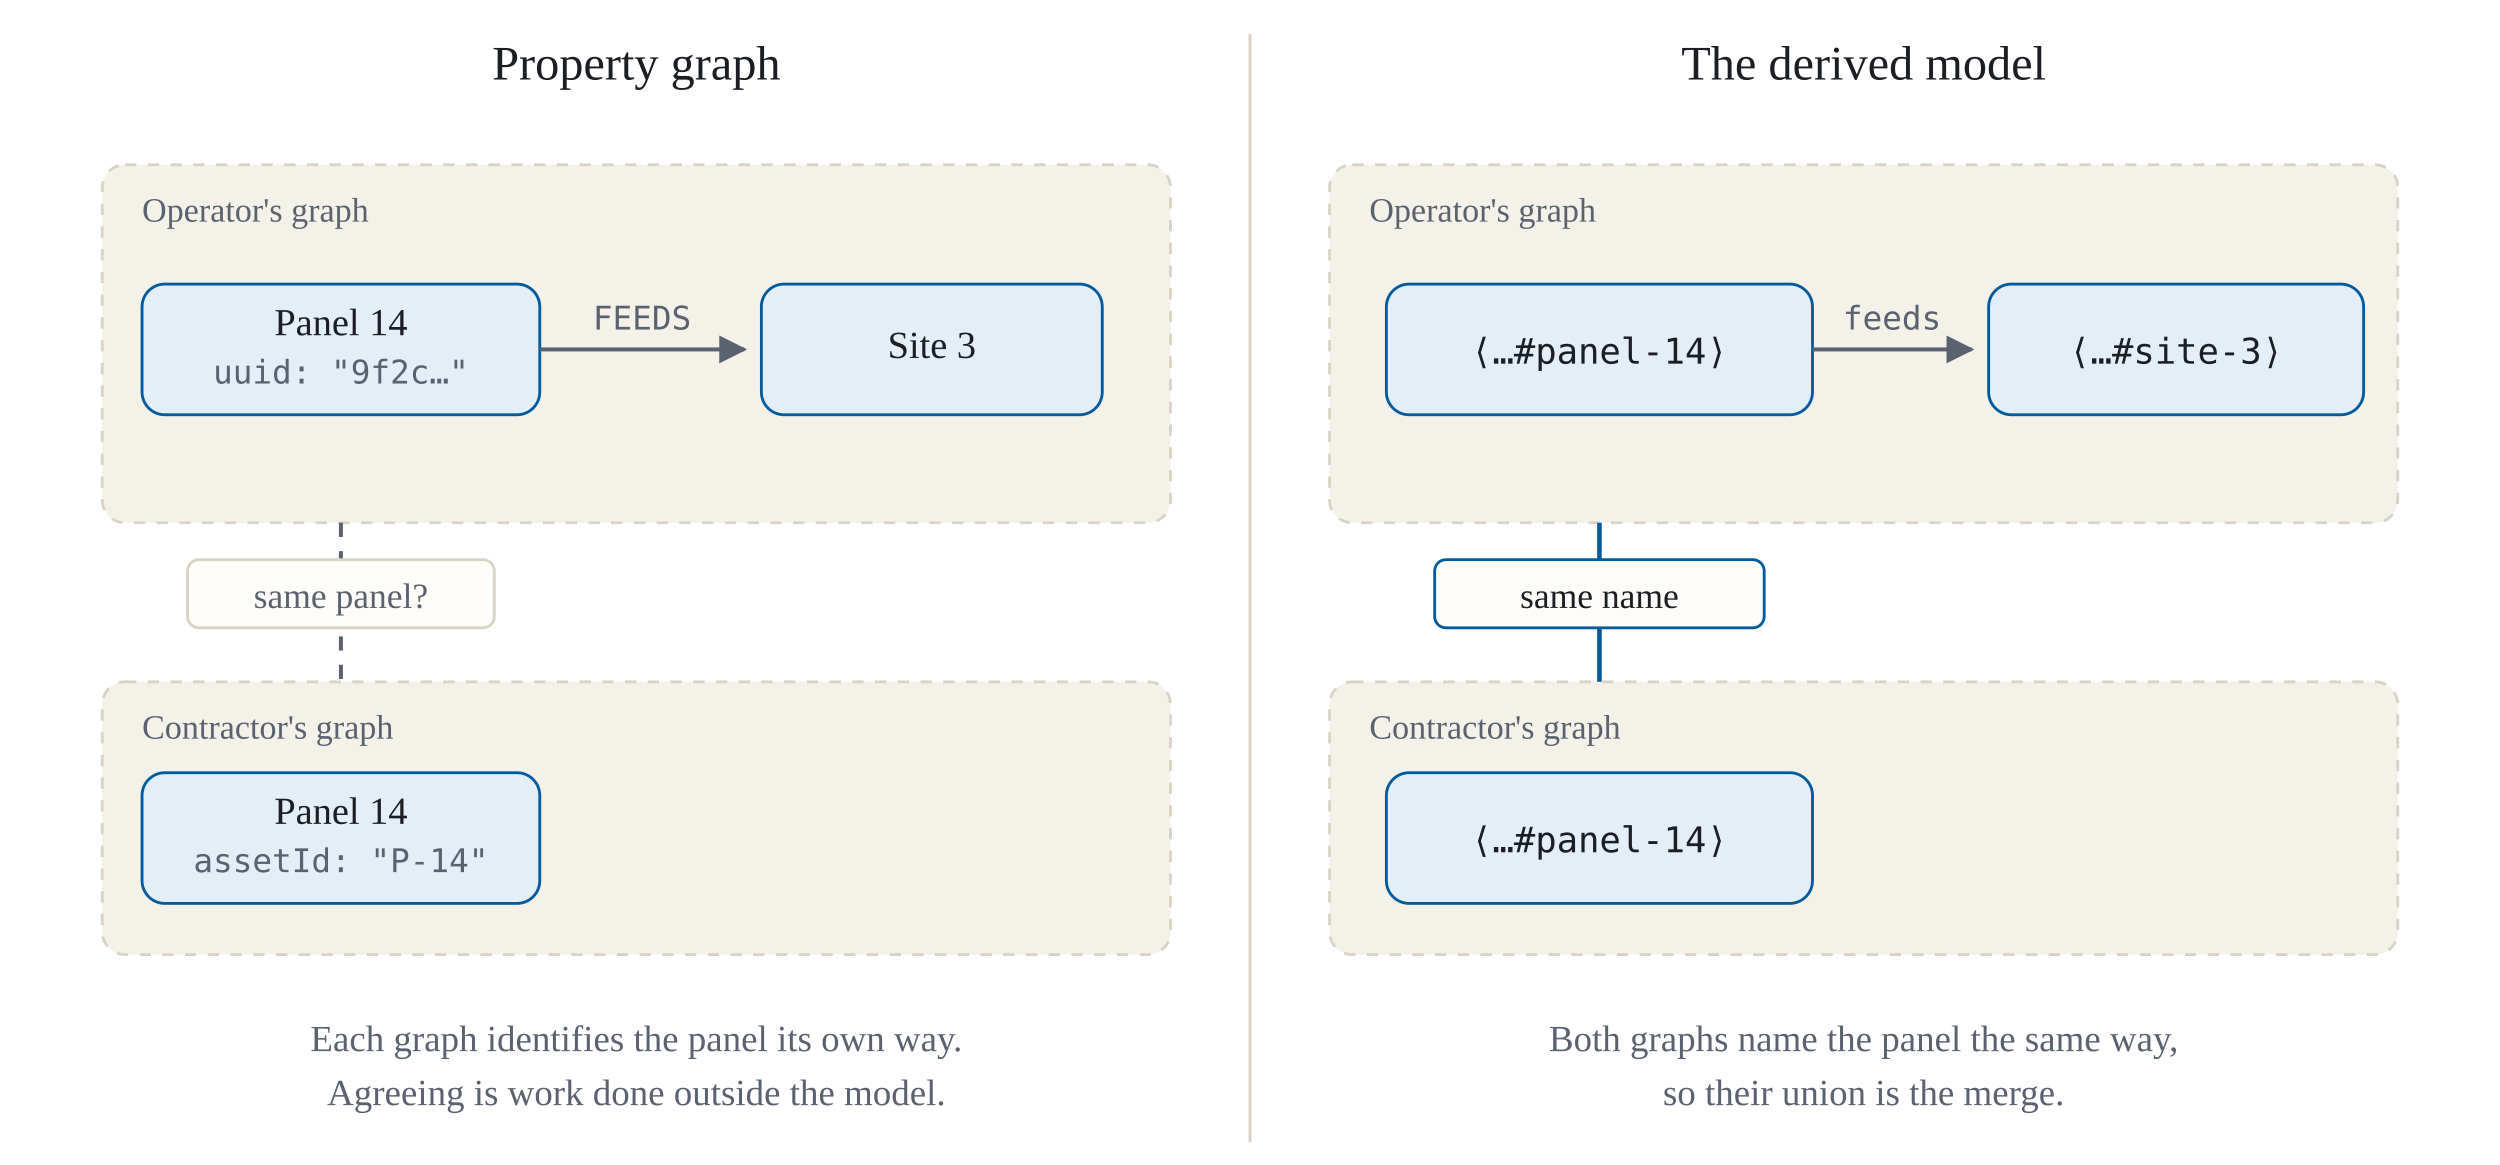
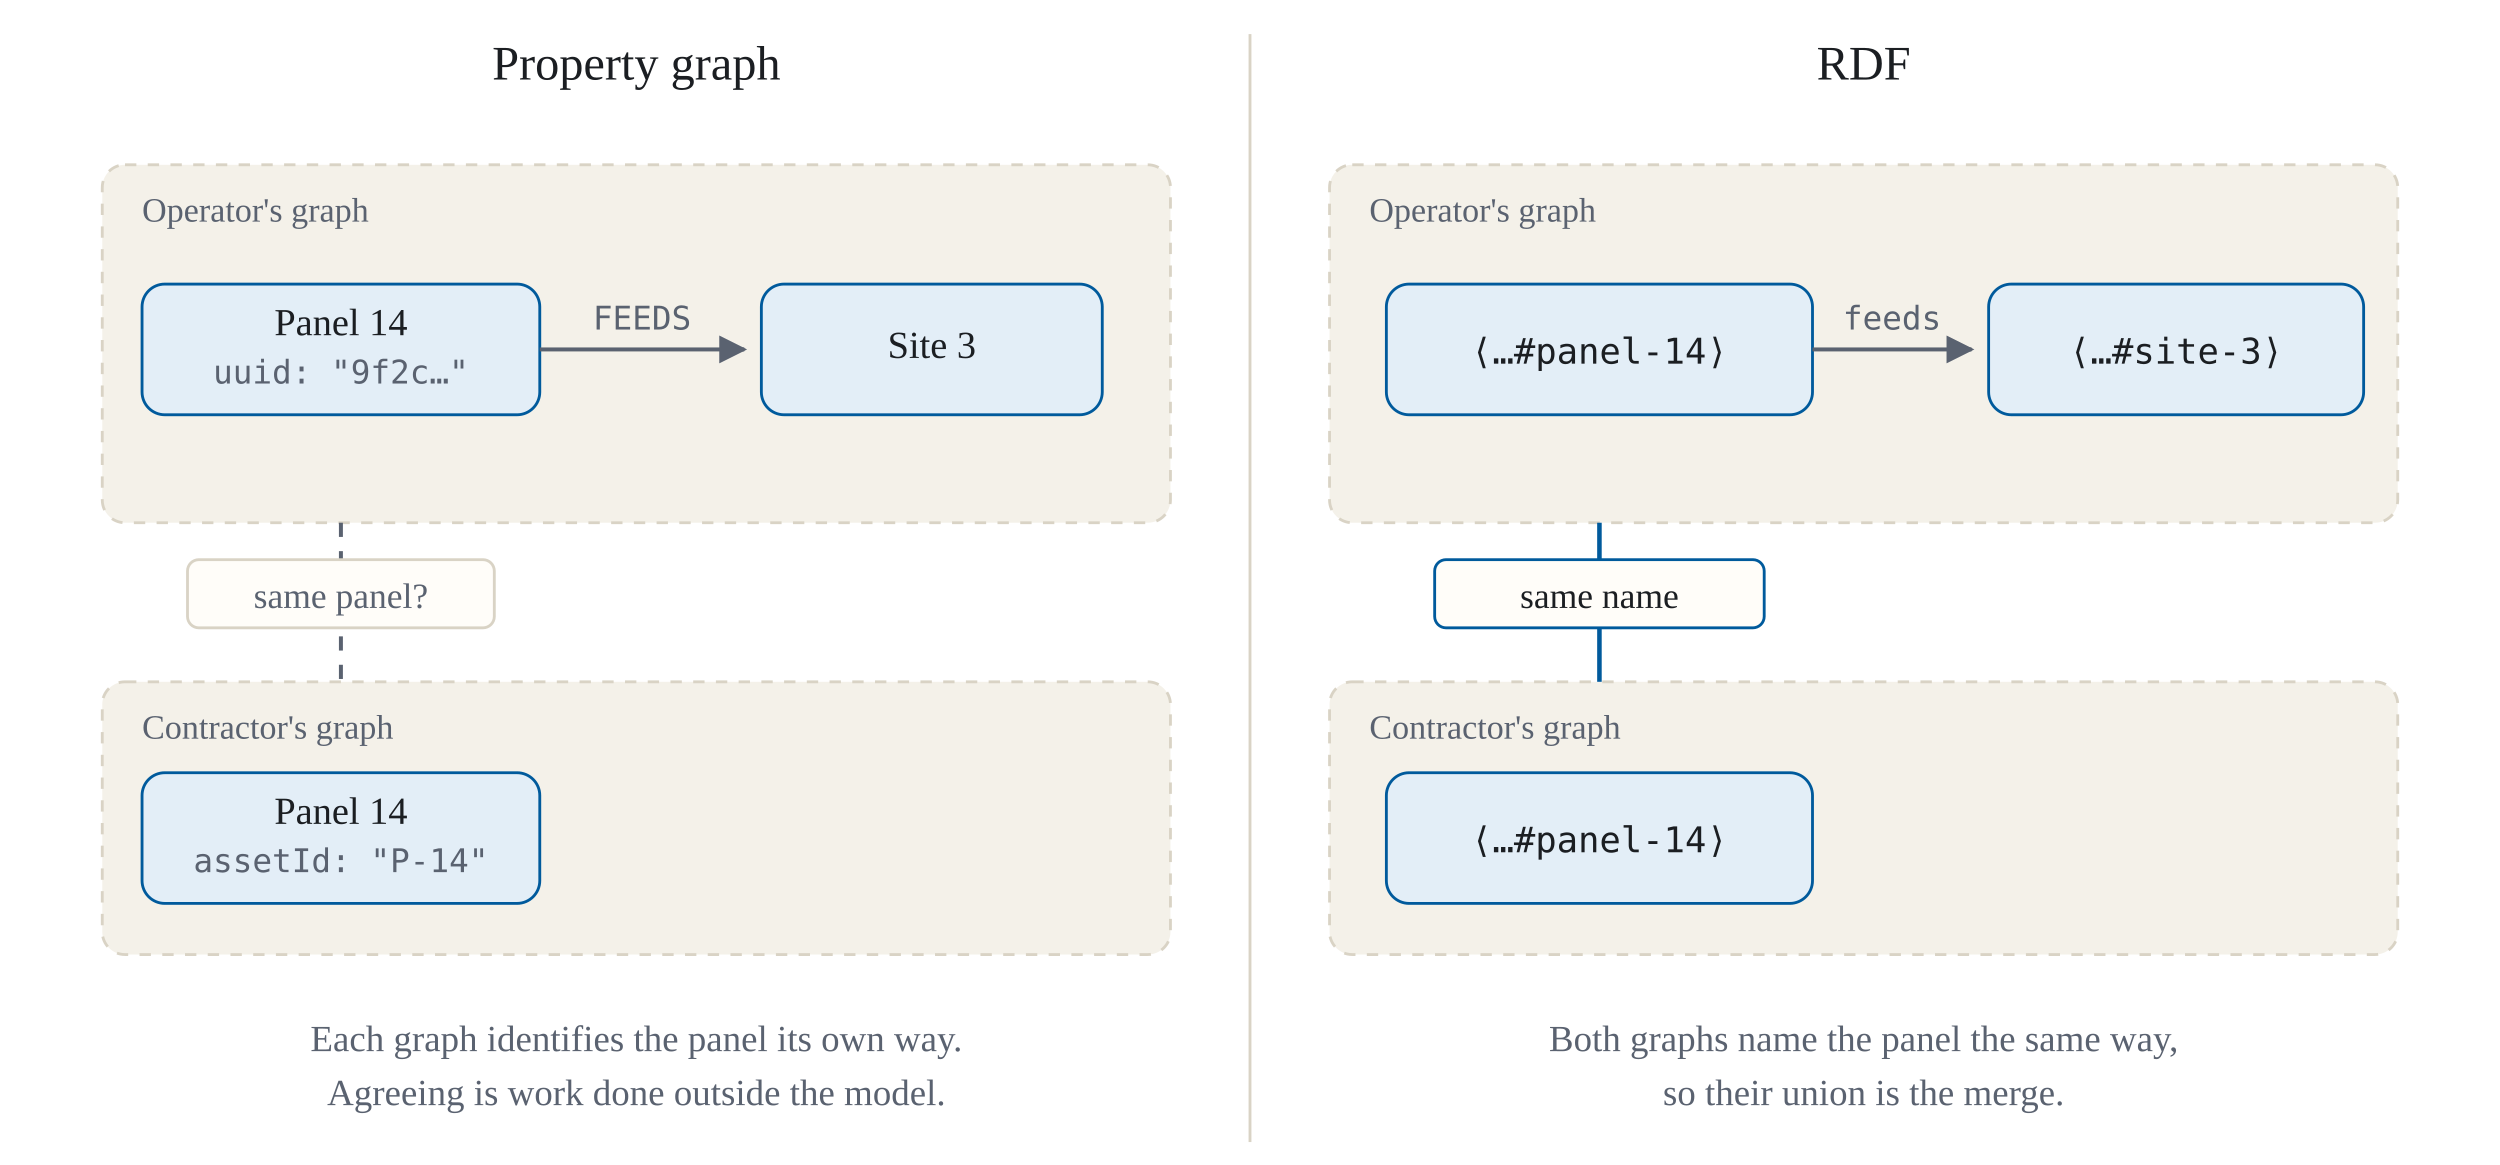
<svg xmlns="http://www.w3.org/2000/svg" width="100%" viewBox="0 0 880 410" role="img" style="max-width: 880px; background-color: white;" font-family="Georgia, 'Times New Roman', serif" fill="#1b1e22">
  <defs>
    <marker id="ar" viewBox="0 0 10 10" refX="9" refY="5" markerWidth="7" markerHeight="7" orient="auto-start-reverse">
      <path d="M 0 0 L 10 5 L 0 10 z" fill="#5a6270" />
    </marker>
  </defs>
  <g font-size="17">
    <text x="224" y="28" text-anchor="middle">Property graph</text>
-     <text x="656" y="28" text-anchor="middle">The derived model</text>
+     <text x="656" y="28" text-anchor="middle">RDF</text>
  </g>
  <line x1="440" y1="12" x2="440" y2="402" stroke="#d9d3c5" />
  <rect x="36" y="58" width="376" height="126" rx="8" fill="#f4f1e9" stroke="#d9d3c5" stroke-dasharray="4,4" />
  <text x="50" y="78" font-size="12" fill="#5a6270">Operator's graph</text>
  <rect x="50" y="100" width="140" height="46" rx="8" fill="#e3eef7" stroke="#005a9c" />
  <text x="120" y="118" font-size="13.5" text-anchor="middle">Panel 14</text>
  <text x="120" y="135" font-size="11.5" text-anchor="middle" fill="#5a6270" font-family="ui-monospace, Menlo, monospace">uuid: "9f2c…"</text>
  <rect x="268" y="100" width="120" height="46" rx="8" fill="#e3eef7" stroke="#005a9c" />
  <text x="328" y="126" font-size="13.5" text-anchor="middle">Site 3</text>
  <line x1="190" y1="123" x2="262" y2="123" stroke="#5a6270" stroke-width="1.4" marker-end="url(#ar)" />
  <text x="226" y="116" font-size="11.5" text-anchor="middle" fill="#5a6270" font-family="ui-monospace, Menlo, monospace">FEEDS</text>
  <rect x="36" y="240" width="376" height="96" rx="8" fill="#f4f1e9" stroke="#d9d3c5" stroke-dasharray="4,4" />
  <text x="50" y="260" font-size="12" fill="#5a6270">Contractor's graph</text>
  <rect x="50" y="272" width="140" height="46" rx="8" fill="#e3eef7" stroke="#005a9c" />
  <text x="120" y="290" font-size="13.5" text-anchor="middle">Panel 14</text>
  <text x="120" y="307" font-size="11.5" text-anchor="middle" fill="#5a6270" font-family="ui-monospace, Menlo, monospace">assetId: "P-14"</text>
  <line x1="120" y1="184" x2="120" y2="240" stroke="#5a6270" stroke-width="1.4" stroke-dasharray="5,5" />
  <rect x="66" y="197" width="108" height="24" rx="4" fill="#fffdf9" stroke="#d9d3c5" />
  <text x="120" y="214" font-size="12.5" text-anchor="middle" fill="#5a6270">same panel?</text>
  <rect x="468" y="58" width="376" height="126" rx="8" fill="#f4f1e9" stroke="#d9d3c5" stroke-dasharray="4,4" />
  <text x="482" y="78" font-size="12" fill="#5a6270">Operator's graph</text>
  <rect x="488" y="100" width="150" height="46" rx="8" fill="#e3eef7" stroke="#005a9c" />
  <text x="563" y="128" font-size="12.5" text-anchor="middle" font-family="ui-monospace, Menlo, monospace">⟨…#panel-14⟩</text>
  <rect x="700" y="100" width="132" height="46" rx="8" fill="#e3eef7" stroke="#005a9c" />
  <text x="766" y="128" font-size="12.5" text-anchor="middle" font-family="ui-monospace, Menlo, monospace">⟨…#site-3⟩</text>
  <line x1="638" y1="123" x2="694" y2="123" stroke="#5a6270" stroke-width="1.4" marker-end="url(#ar)" />
  <text x="666" y="116" font-size="11.5" text-anchor="middle" fill="#5a6270" font-family="ui-monospace, Menlo, monospace">feeds</text>
  <rect x="468" y="240" width="376" height="96" rx="8" fill="#f4f1e9" stroke="#d9d3c5" stroke-dasharray="4,4" />
  <text x="482" y="260" font-size="12" fill="#5a6270">Contractor's graph</text>
  <rect x="488" y="272" width="150" height="46" rx="8" fill="#e3eef7" stroke="#005a9c" />
  <text x="563" y="300" font-size="12.5" text-anchor="middle" font-family="ui-monospace, Menlo, monospace">⟨…#panel-14⟩</text>
  <line x1="563" y1="184" x2="563" y2="240" stroke="#005a9c" stroke-width="1.6" />
  <rect x="505" y="197" width="116" height="24" rx="4" fill="#fffdf9" stroke="#005a9c" />
  <text x="563" y="214" font-size="12.5" text-anchor="middle">same name</text>
  <g font-size="13" text-anchor="middle" fill="#5a6270">
    <text x="224" y="370">Each graph identifies the panel its own way.</text>
    <text x="224" y="389">Agreeing is work done outside the model.</text>
    <text x="656" y="370">Both graphs name the panel the same way,</text>
    <text x="656" y="389">so their union is the merge.</text>
  </g>
</svg>
